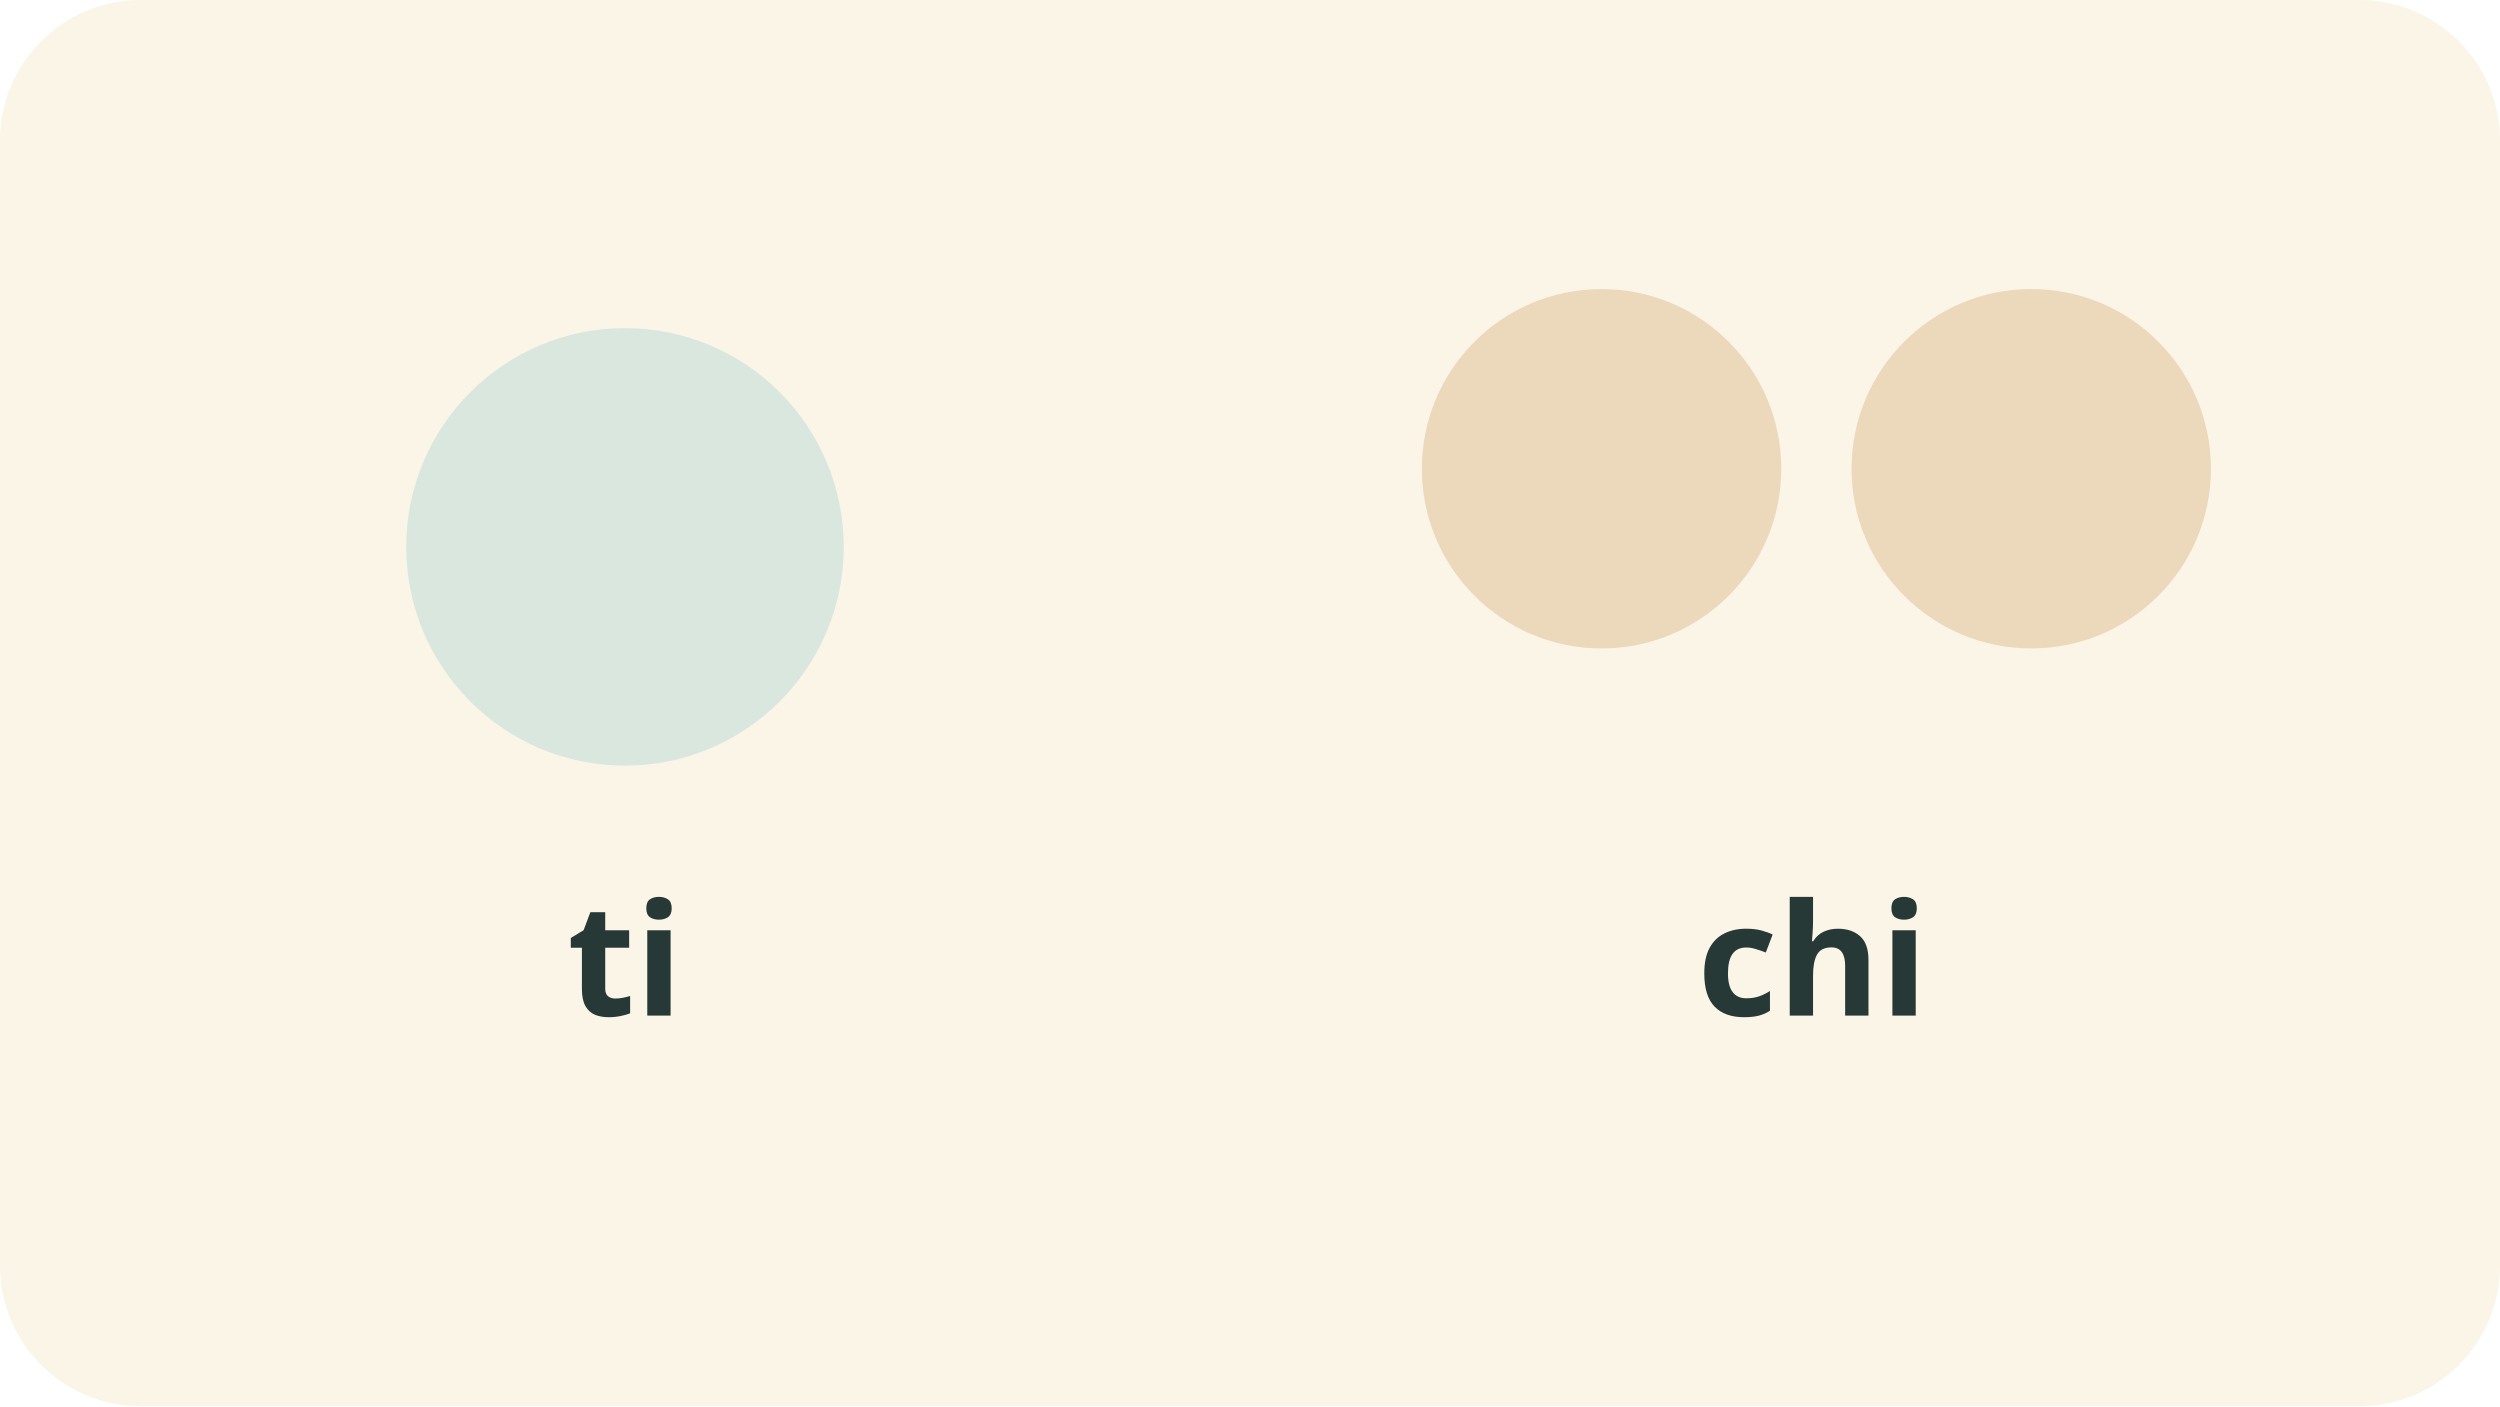
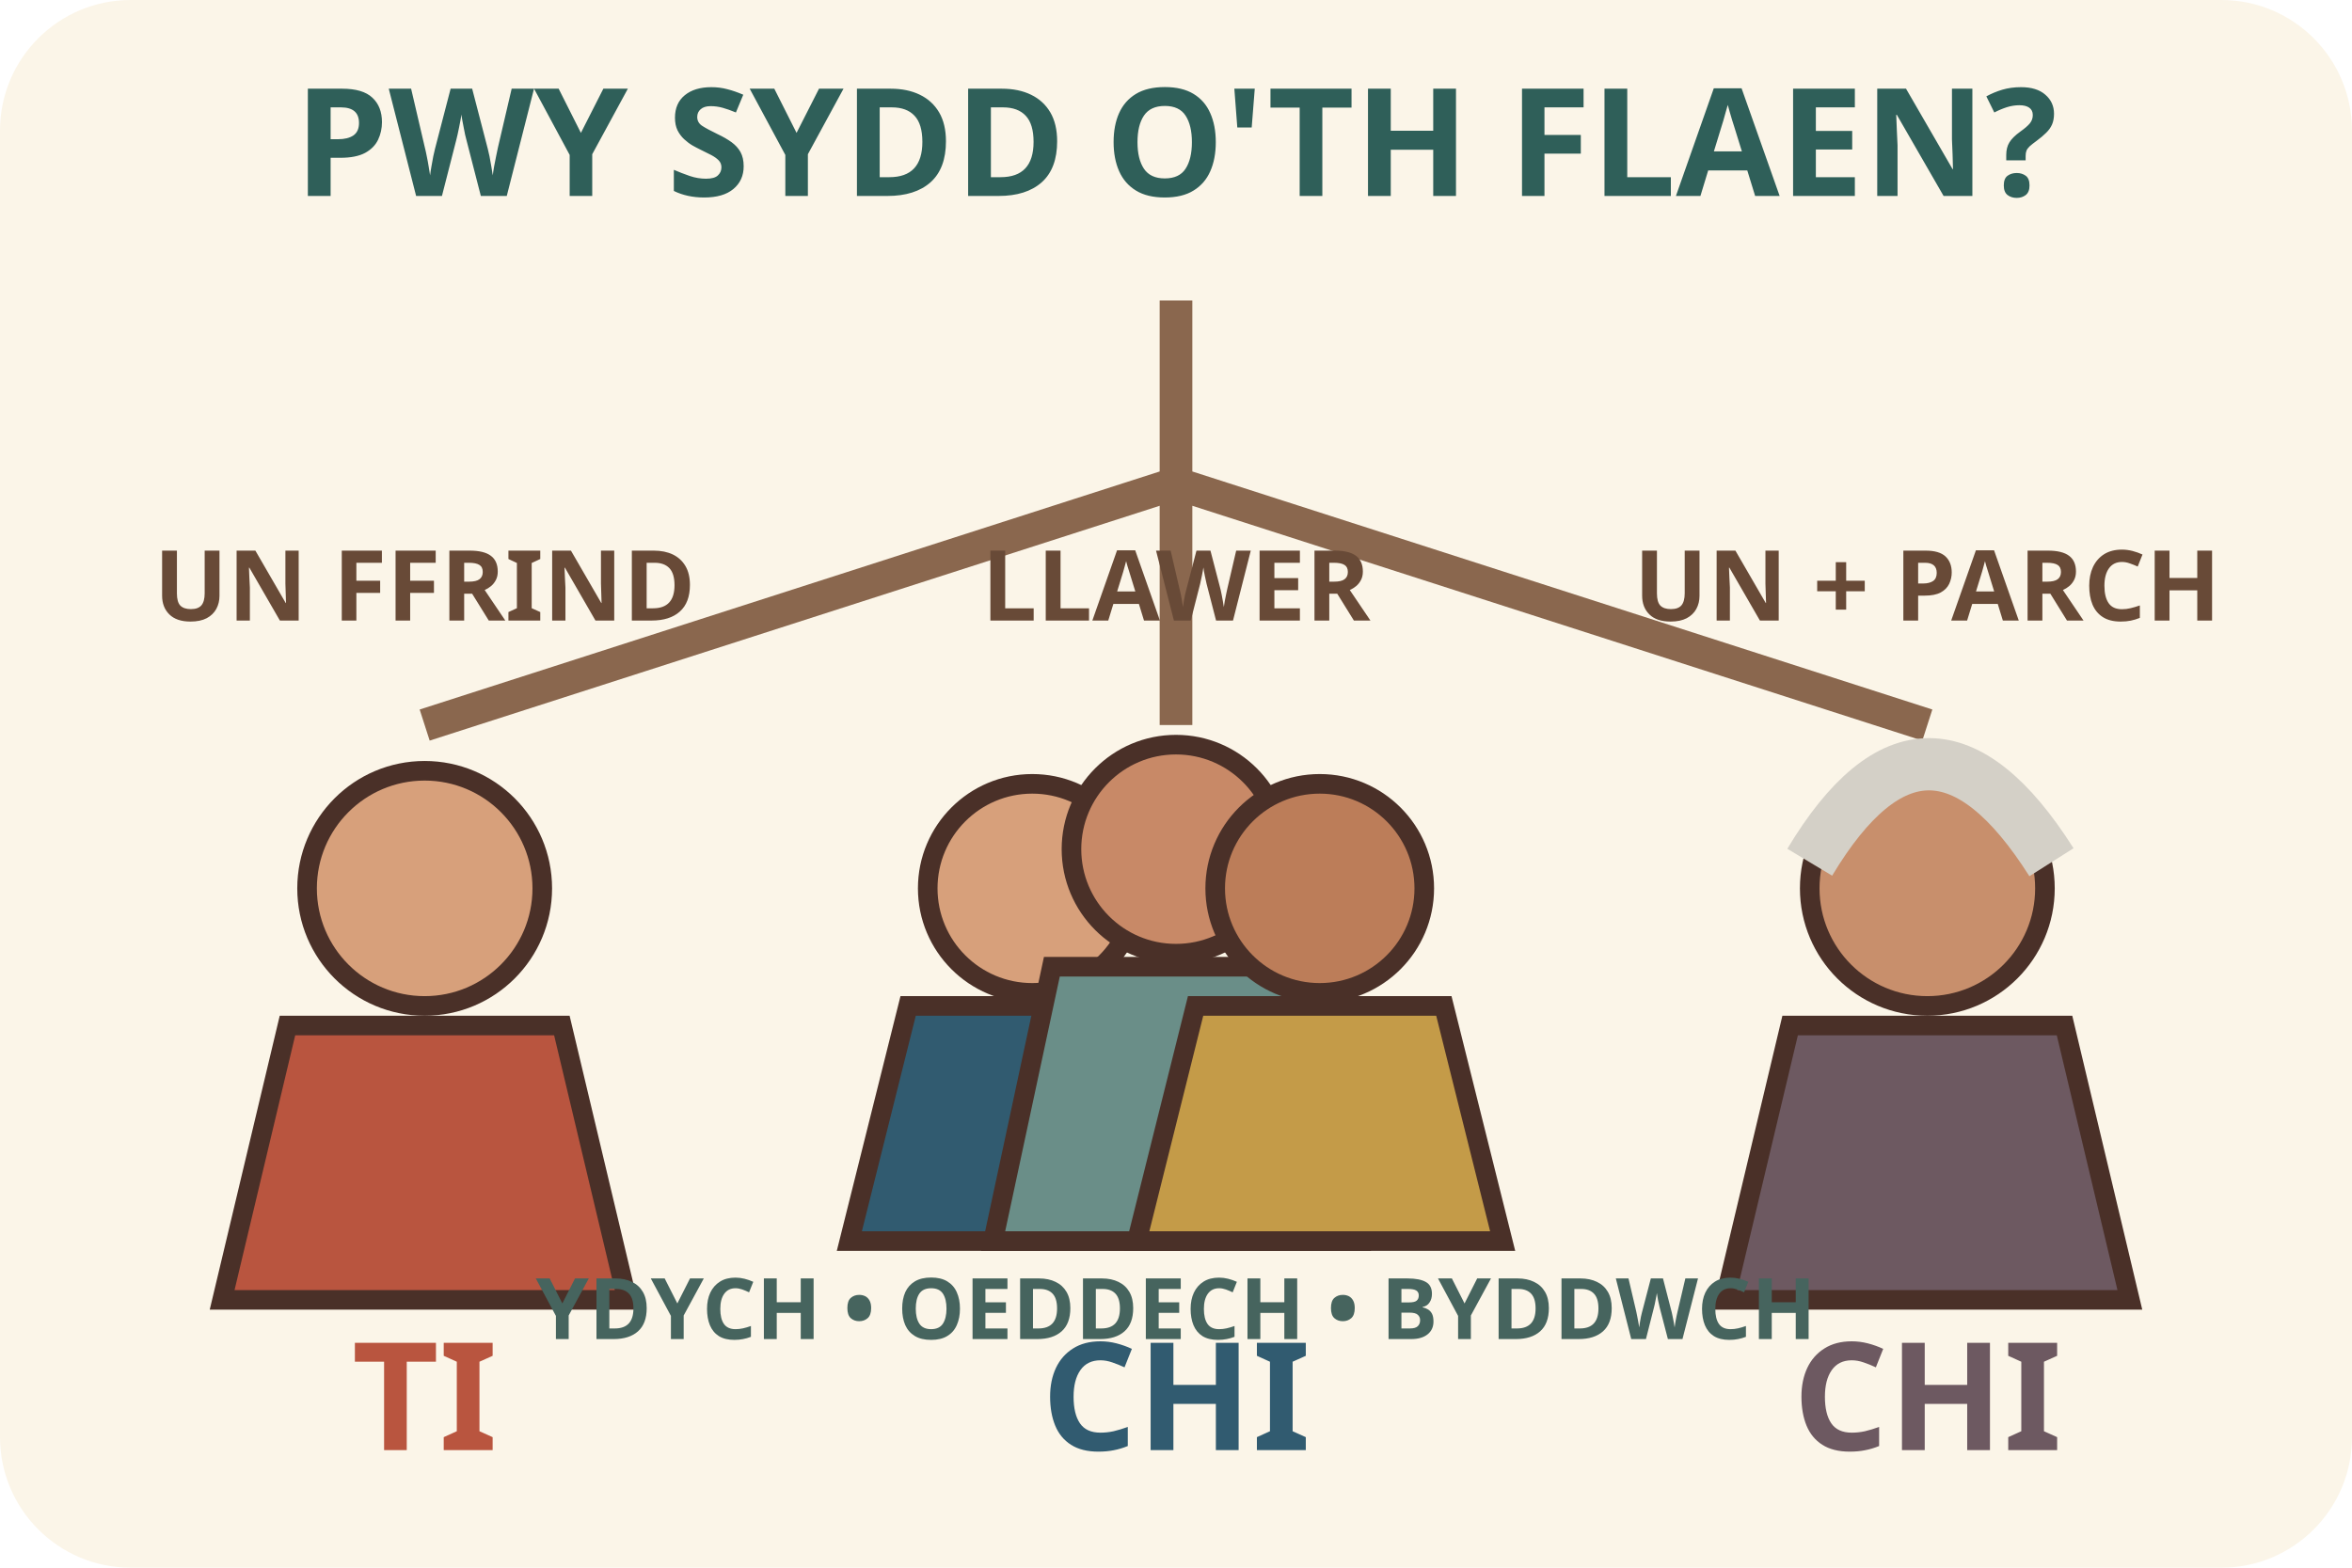
- <svg xmlns="http://www.w3.org/2000/svg" viewBox="0 0 320 180" role="img" aria-labelledby="t">
-   <rect width="320" height="180" rx="18" fill="#fbf5e8" />
-   <circle cx="80" cy="70" r="28" fill="#d9e7df" />
-   <g fill="#ecd8bb">
-     <circle cx="205" cy="60" r="23" />
-     <circle cx="260" cy="60" r="23" />
+ <svg xmlns="http://www.w3.org/2000/svg" viewBox="0 0 360 240" role="img" aria-labelledby="title desc">
+   <rect width="360" height="240" rx="20" fill="#fbf5e8" />
+   <text x="180" y="30" text-anchor="middle" font-family="system-ui,sans-serif" font-size="23" font-weight="900" fill="#2f5f59">PWY SYDD O'TH FLAEN?</text>
+   <path d="M180 46v28M180 74L65 111M180 74l0 37M180 74l115 37" fill="none" stroke="#8a674e" stroke-width="5" />
+   <g stroke="#4a3028" stroke-width="3">
+     <circle cx="65" cy="136" r="18" fill="#d7a07b" />
+     <path d="M44 157l-10 42h62l-10-42Z" fill="#b9553f" />
+     <circle cx="158" cy="136" r="16" fill="#d7a07b" />
+     <path d="M139 154l-9 36h56l-9-36Z" fill="#315b70" />
+     <circle cx="180" cy="130" r="16" fill="#c88967" />
+     <path d="M161 148l-9 42h56l-9-42Z" fill="#6a8e88" />
+     <circle cx="202" cy="136" r="16" fill="#bc7d59" />
+     <path d="M183 154l-9 36h56l-9-36Z" fill="#c49b48" />
+     <circle cx="295" cy="136" r="18" fill="#c88f6c" />
+     <path d="M274 157l-10 42h62l-10-42Z" fill="#6d5961" />
+     <path d="M277 132q18-30 37 0" fill="none" stroke="#d4d0c7" stroke-width="8" />
  </g>
-   <g font-family="system-ui" font-size="20" font-weight="700" text-anchor="middle" fill="#263936">
-     <text x="80" y="130">ti</text>
-     <text x="232" y="130">chi</text>
+   <g font-family="system-ui,sans-serif" text-anchor="middle" font-weight="900">
+     <text x="65" y="222" font-size="23" fill="#b9553f">TI</text>
+     <text x="180" y="222" font-size="23" fill="#315b70">CHI</text>
+     <text x="295" y="222" font-size="23" fill="#6d5961">CHI</text>
+     <text x="65" y="95" font-size="15" fill="#684a37">UN FFRIND</text>
+     <text x="180" y="95" font-size="15" fill="#684a37">LLAWER</text>
+     <text x="295" y="95" font-size="15" fill="#684a37">UN + PARCH</text>
  </g>
+   <text x="180" y="205" text-anchor="middle" font-family="system-ui,sans-serif" font-size="13" font-weight="800" fill="#46645e">YDYCH • OEDDECH • BYDDWCH</text>
</svg>
